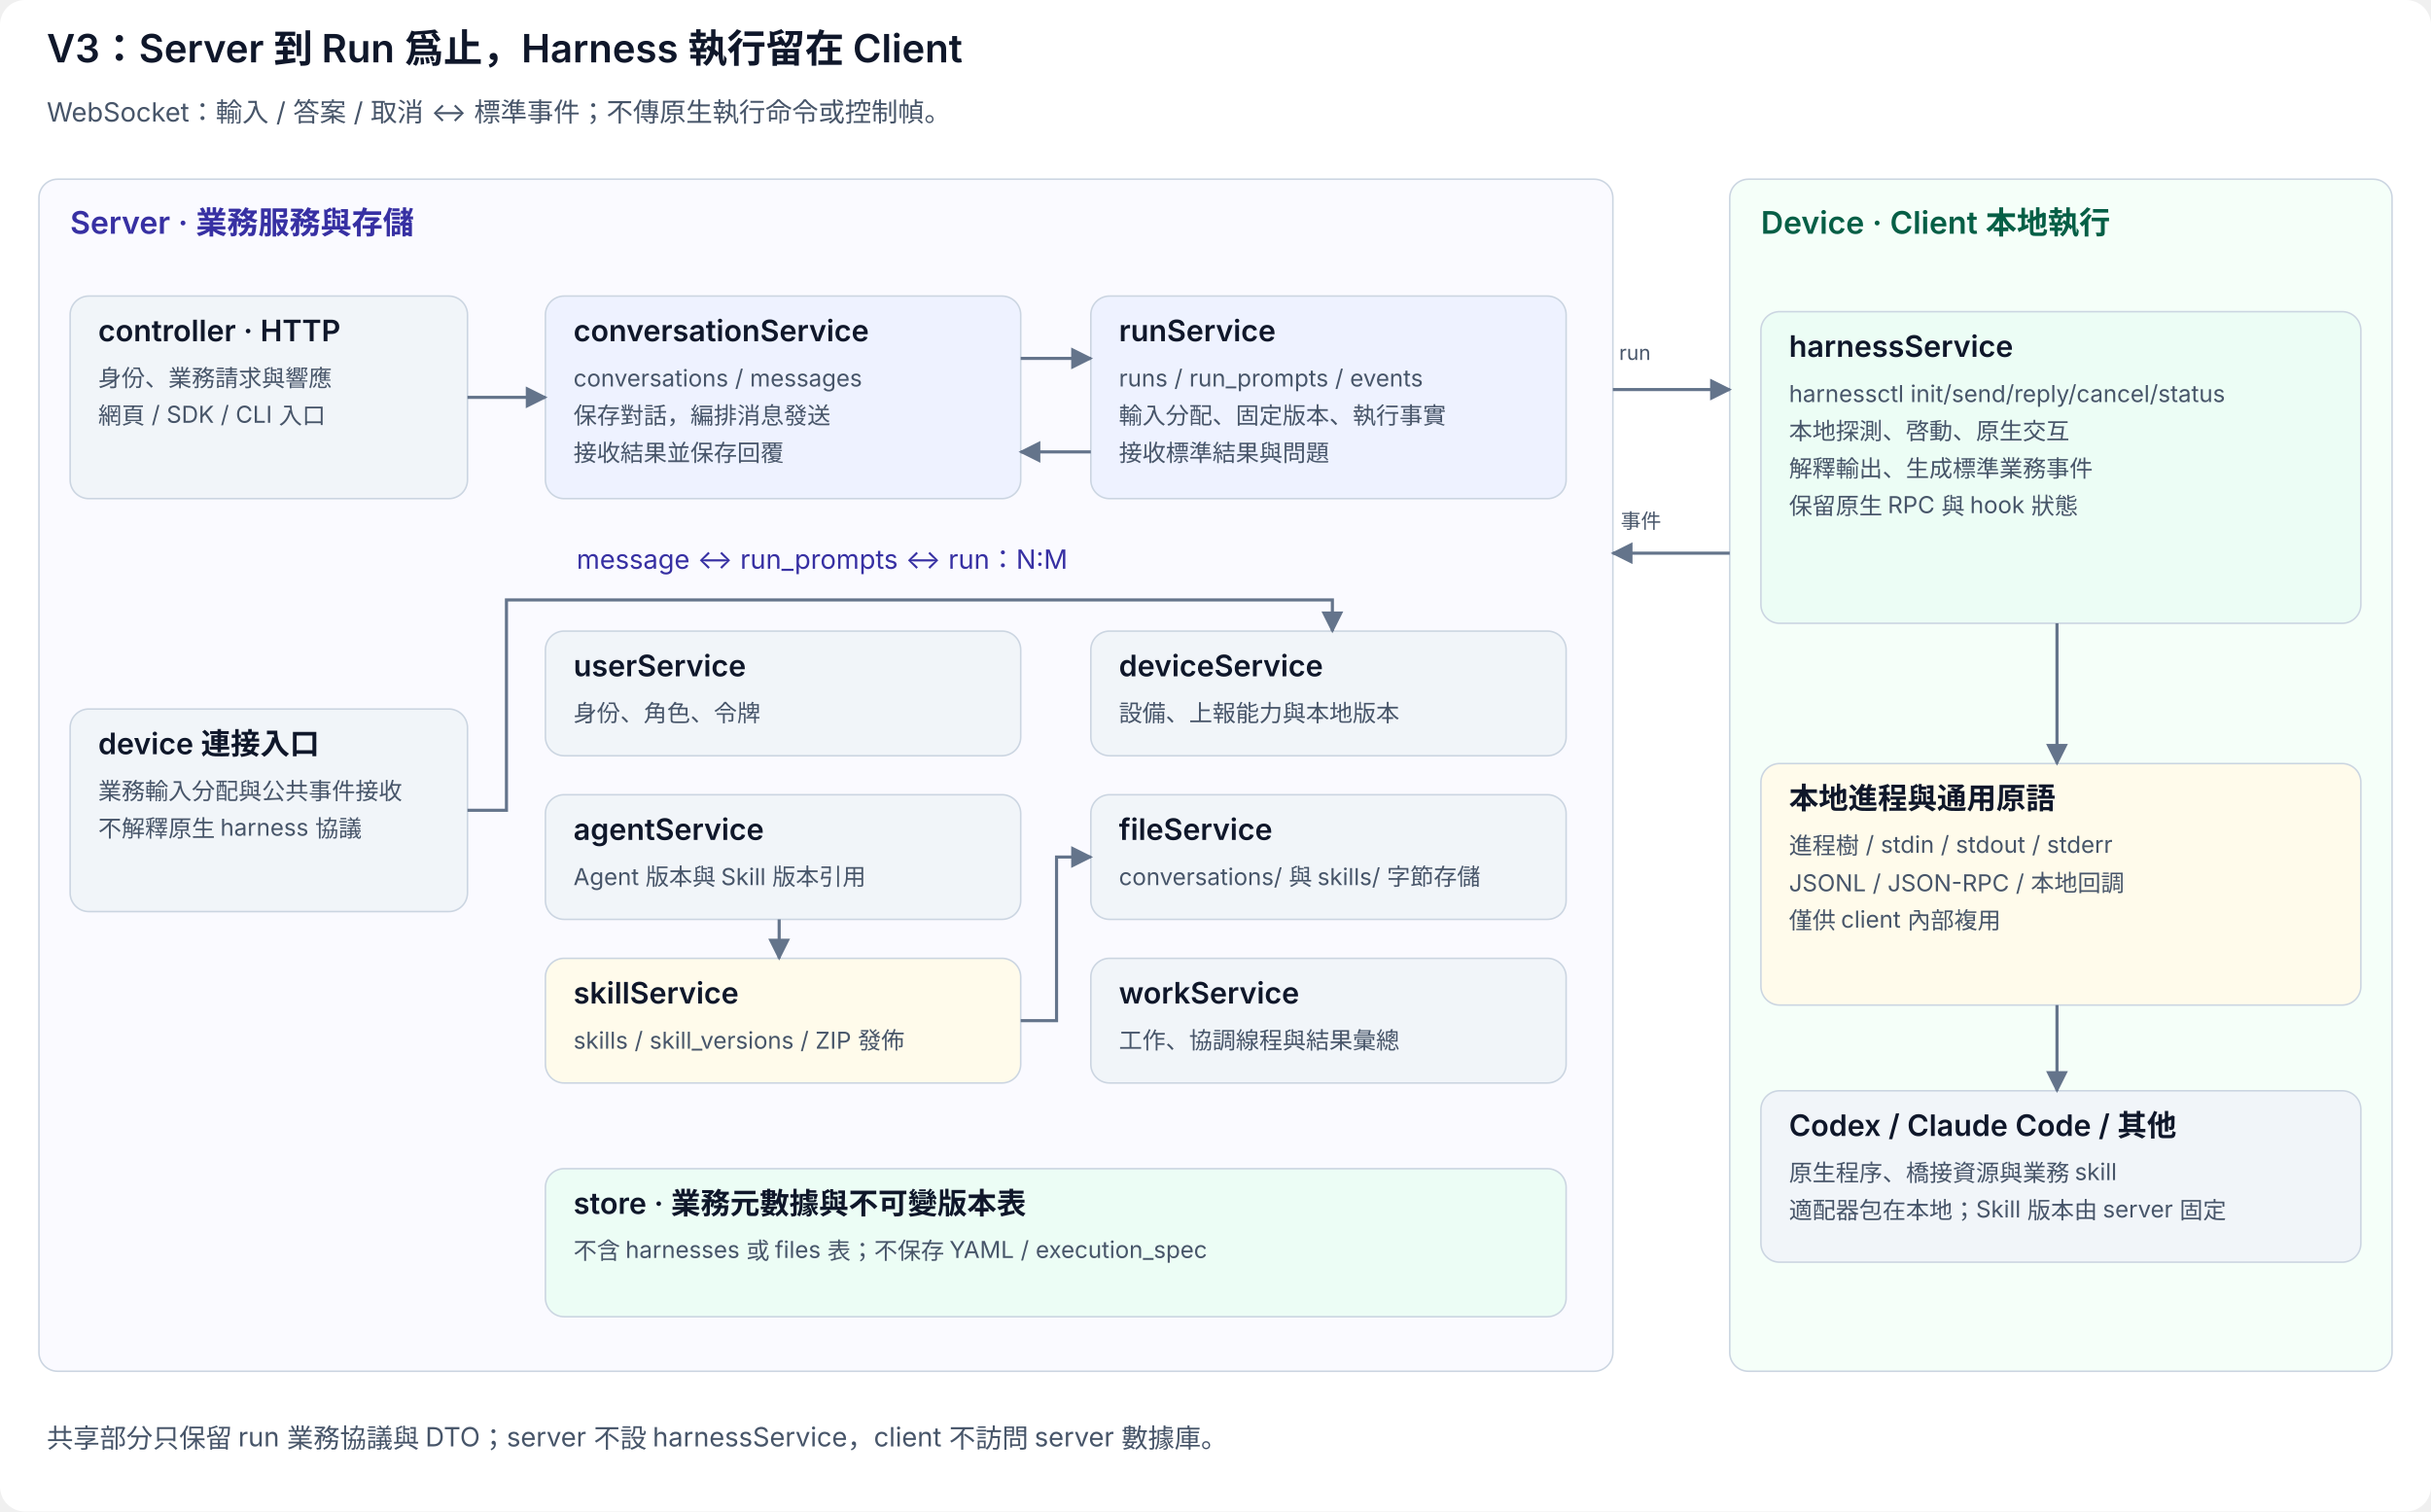
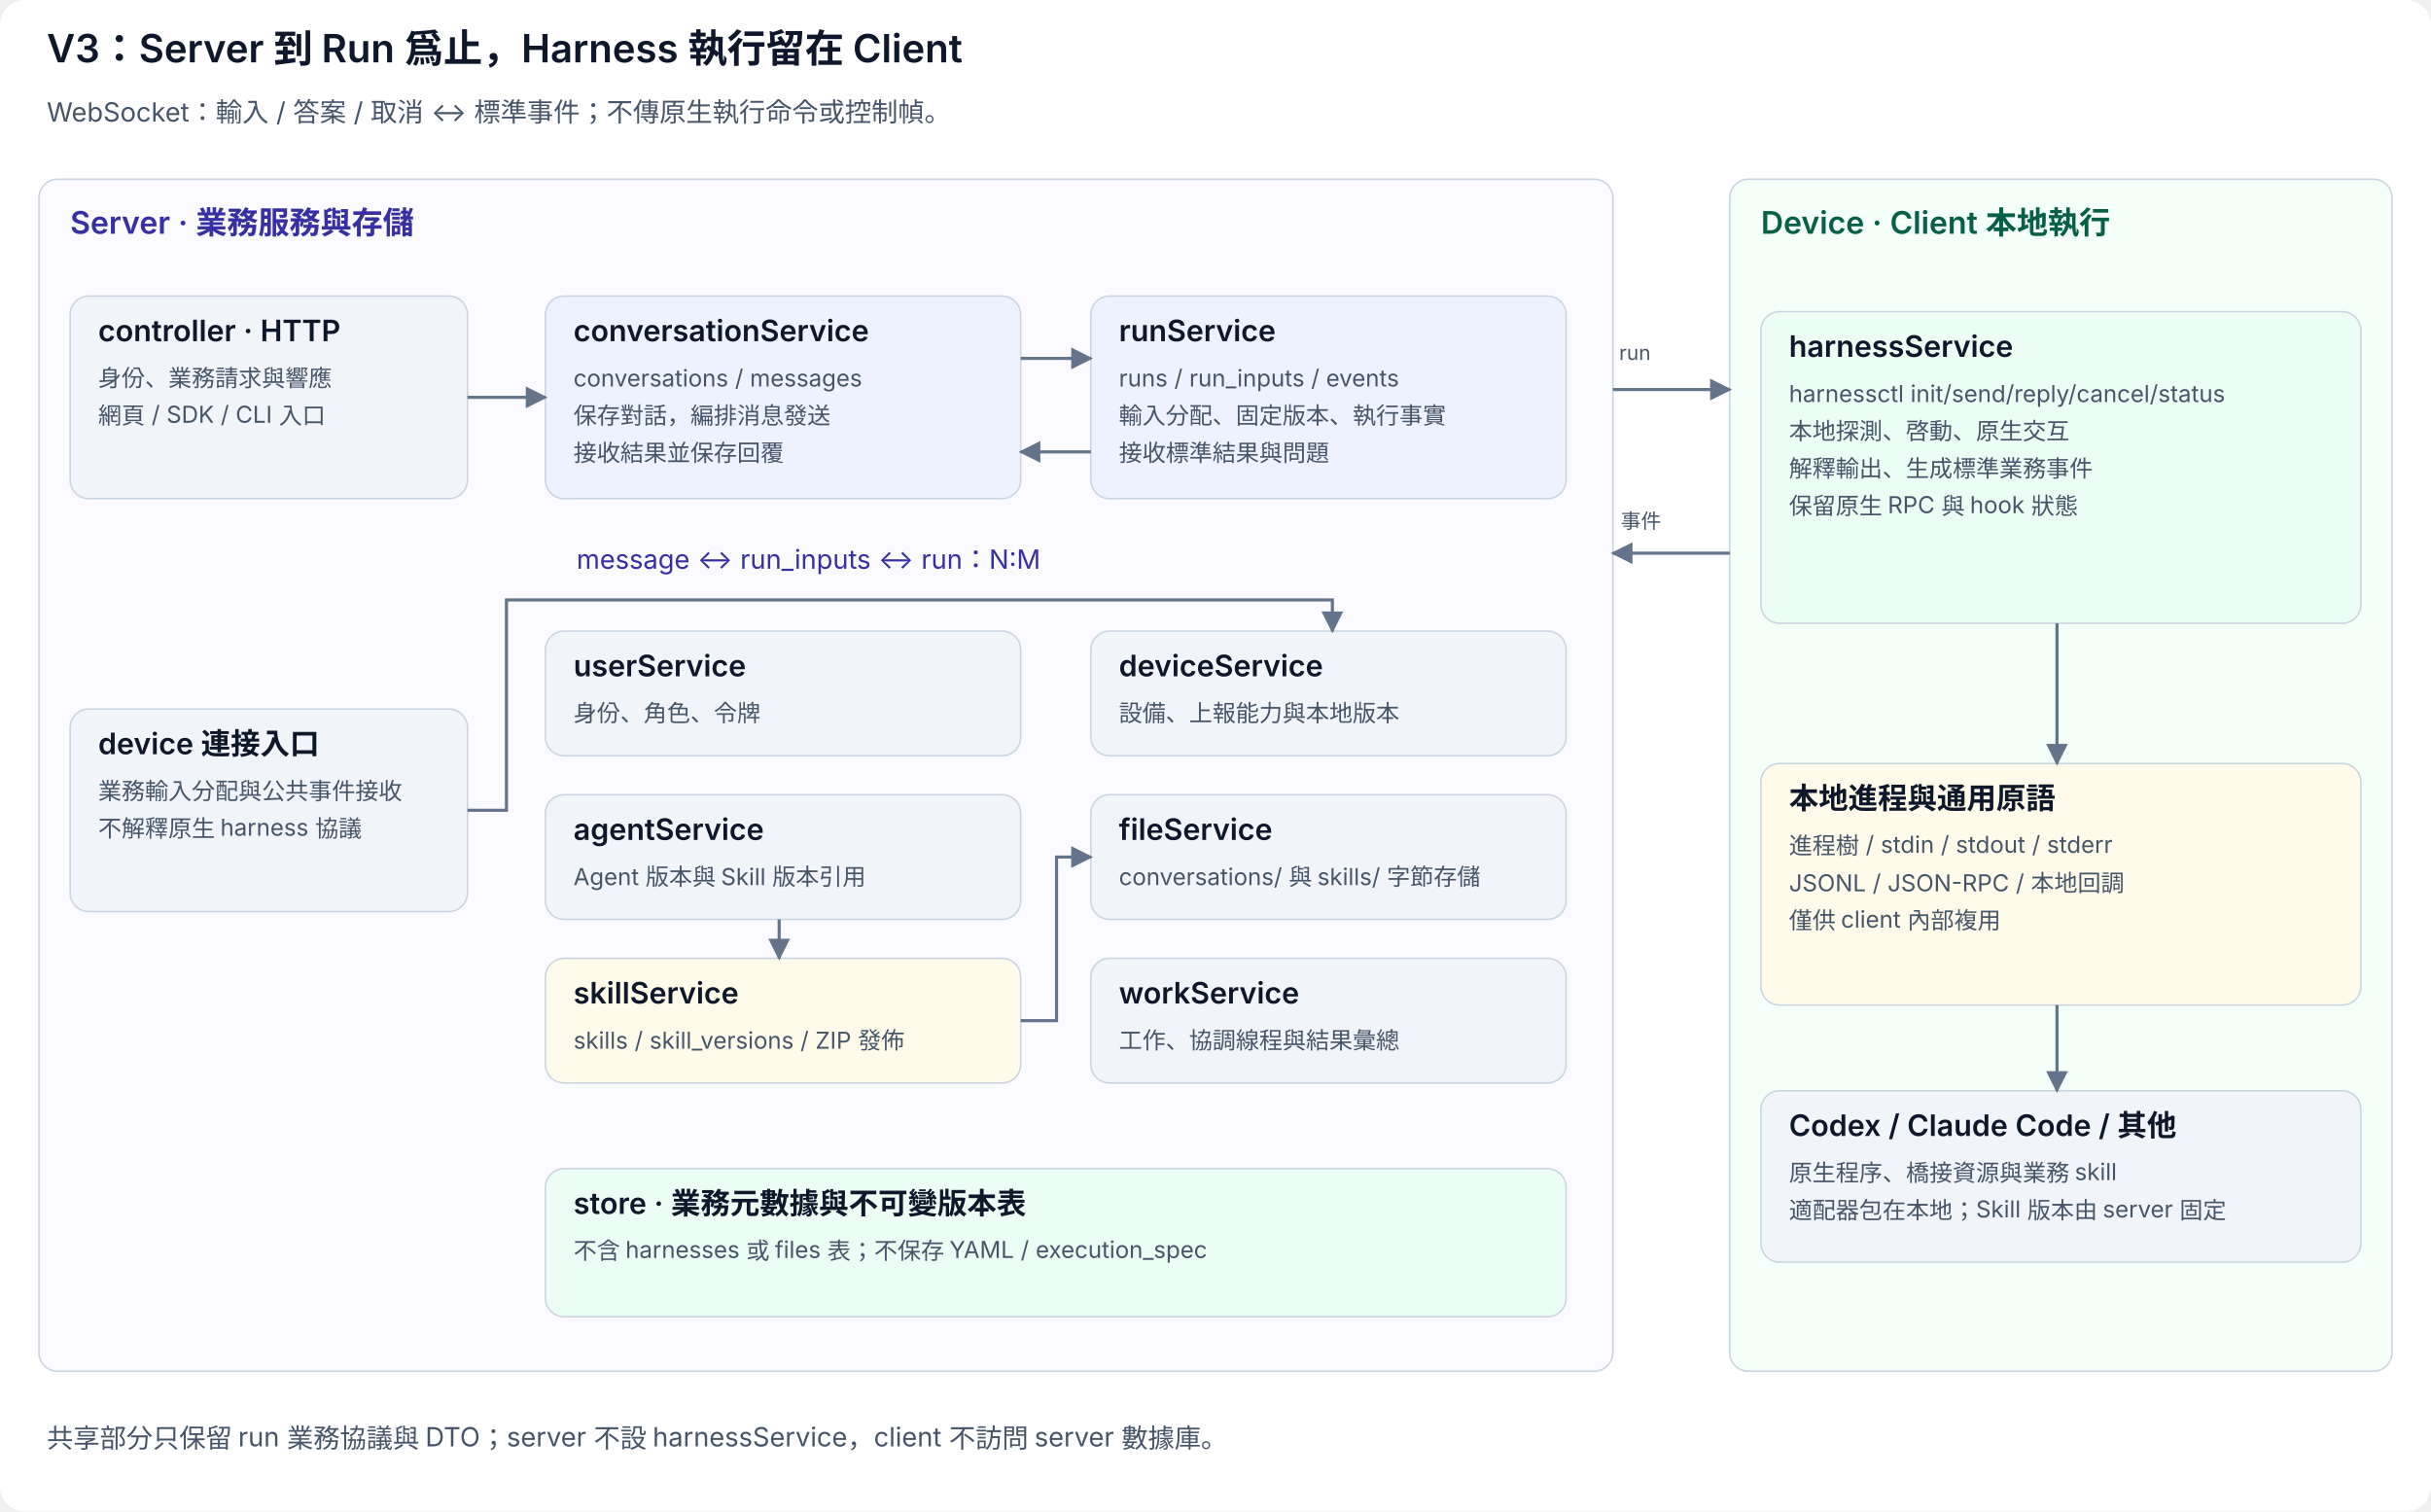
<svg xmlns="http://www.w3.org/2000/svg" width="1560" height="970" viewBox="0 0 1560 970" font-family="-apple-system, Segoe UI, PingFang SC, Microsoft YaHei, sans-serif" role="img" aria-labelledby="title desc">
  <defs>
    <marker id="a" viewBox="0 0 10 10" refX="9" refY="5" markerWidth="7" markerHeight="7" orient="auto-start-reverse">
      <path d="M0,0 L10,5 L0,10 z" fill="#64748b" />
    </marker>
  </defs>
  <rect width="1560" height="970" rx="16" fill="white" />
  <text x="30" y="40" font-size="25" fill="#0f172a" font-weight="600">V3：Server 到 Run 爲止，Harness 執行留在 Client</text>
  <text x="30" y="78" font-size="17" fill="#475569">WebSocket：輸入 / 答案 / 取消 ↔ 標準事件；不傳原生執行命令或控制幀。</text>
  <rect x="25" y="115" width="1010" height="765" rx="12" fill="#fafaff" stroke="#cbd5e1" />
  <text x="45" y="150" font-size="20" fill="#3730a3" font-weight="600">Server · 業務服務與存儲</text>
  <rect x="45" y="190" width="255" height="130" rx="12" fill="#f1f5f9" stroke="#cbd5e1" />
  <text x="63" y="219" font-size="19" fill="#0f172a" font-weight="600">controller · HTTP</text>
  <text x="63" y="248" font-size="15" fill="#475569">身份、業務請求與響應</text>
  <text x="63" y="272" font-size="15" fill="#475569">網頁 / SDK / CLI 入口</text>
  <rect x="45" y="455" width="255" height="130" rx="12" fill="#f1f5f9" stroke="#cbd5e1" />
  <text x="63" y="484" font-size="19" fill="#0f172a" font-weight="600">device 連接入口</text>
  <text x="63" y="513" font-size="15" fill="#475569">業務輸入分配與公共事件接收</text>
  <text x="63" y="537" font-size="15" fill="#475569">不解釋原生 harness 協議</text>
  <rect x="350" y="190" width="305" height="130" rx="12" fill="#eef2ff" stroke="#cbd5e1" />
  <text x="368" y="219" font-size="19" fill="#0f172a" font-weight="600">conversationService</text>
  <text x="368" y="248" font-size="15" fill="#475569">conversations / messages</text>
  <text x="368" y="272" font-size="15" fill="#475569">保存對話，編排消息發送</text>
  <text x="368" y="296" font-size="15" fill="#475569">接收結果並保存回覆</text>
  <rect x="700" y="190" width="305" height="130" rx="12" fill="#eef2ff" stroke="#cbd5e1" />
  <text x="718" y="219" font-size="19" fill="#0f172a" font-weight="600">runService</text>
-   <text x="718" y="248" font-size="15" fill="#475569">runs / run_prompts / events</text>
+   <text x="718" y="248" font-size="15" fill="#475569">runs / run_inputs / events</text>
  <text x="718" y="272" font-size="15" fill="#475569">輸入分配、固定版本、執行事實</text>
  <text x="718" y="296" font-size="15" fill="#475569">接收標準結果與問題</text>
  <path d="M655 230 H700" fill="none" stroke="#64748b" stroke-width="2" marker-end="url(#a)" />
  <path d="M700 290 H655" fill="none" stroke="#64748b" stroke-width="2" marker-end="url(#a)" />
-   <text x="370" y="365" font-size="17" fill="#3730a3">message ↔ run_prompts ↔ run：N:M</text>
+   <text x="370" y="365" font-size="17" fill="#3730a3">message ↔ run_inputs ↔ run：N:M</text>
  <rect x="350" y="405" width="305" height="80" rx="12" fill="#f1f5f9" stroke="#cbd5e1" />
  <text x="368" y="434" font-size="19" fill="#0f172a" font-weight="600">userService</text>
  <text x="368" y="463" font-size="15" fill="#475569">身份、角色、令牌</text>
  <rect x="700" y="405" width="305" height="80" rx="12" fill="#f1f5f9" stroke="#cbd5e1" />
  <text x="718" y="434" font-size="19" fill="#0f172a" font-weight="600">deviceService</text>
  <text x="718" y="463" font-size="15" fill="#475569">設備、上報能力與本地版本</text>
  <rect x="350" y="510" width="305" height="80" rx="12" fill="#f1f5f9" stroke="#cbd5e1" />
  <text x="368" y="539" font-size="19" fill="#0f172a" font-weight="600">agentService</text>
  <text x="368" y="568" font-size="15" fill="#475569">Agent 版本與 Skill 版本引用</text>
  <rect x="700" y="510" width="305" height="80" rx="12" fill="#f1f5f9" stroke="#cbd5e1" />
  <text x="718" y="539" font-size="19" fill="#0f172a" font-weight="600">fileService</text>
  <text x="718" y="568" font-size="15" fill="#475569">conversations/ 與 skills/ 字節存儲</text>
  <rect x="350" y="615" width="305" height="80" rx="12" fill="#fffbeb" stroke="#cbd5e1" />
  <text x="368" y="644" font-size="19" fill="#0f172a" font-weight="600">skillService</text>
  <text x="368" y="673" font-size="15" fill="#475569">skills / skill_versions / ZIP 發佈</text>
  <rect x="700" y="615" width="305" height="80" rx="12" fill="#f1f5f9" stroke="#cbd5e1" />
  <text x="718" y="644" font-size="19" fill="#0f172a" font-weight="600">workService</text>
  <text x="718" y="673" font-size="15" fill="#475569">工作、協調線程與結果彙總</text>
  <path d="M500 590 V615" fill="none" stroke="#64748b" stroke-width="2" marker-end="url(#a)" />
  <path d="M655 655 H678 V550 H700" fill="none" stroke="#64748b" stroke-width="2" marker-end="url(#a)" />
  <rect x="350" y="750" width="655" height="95" rx="12" fill="#ecfdf5" stroke="#cbd5e1" />
  <text x="368" y="779" font-size="19" fill="#0f172a" font-weight="600">store · 業務元數據與不可變版本表</text>
  <text x="368" y="808" font-size="15" fill="#475569">不含 harnesses 或 files 表；不保存 YAML / execution_spec</text>
  <path d="M300 255 H350" fill="none" stroke="#64748b" stroke-width="2" marker-end="url(#a)" />
  <path d="M300 520 H325 V385 H855 V405" fill="none" stroke="#64748b" stroke-width="2" marker-end="url(#a)" />
  <rect x="1110" y="115" width="425" height="765" rx="12" fill="#f5fff9" stroke="#cbd5e1" />
  <text x="1130" y="150" font-size="20" fill="#065f46" font-weight="600">Device · Client 本地執行</text>
  <rect x="1130" y="200" width="385" height="200" rx="12" fill="#ecfdf5" stroke="#cbd5e1" />
  <text x="1148" y="229" font-size="19" fill="#0f172a" font-weight="600">harnessService</text>
  <text x="1148" y="258" font-size="15" fill="#475569">harnessctl init/send/reply/cancel/status</text>
  <text x="1148" y="282" font-size="15" fill="#475569">本地探測、啓動、原生交互</text>
  <text x="1148" y="306" font-size="15" fill="#475569">解釋輸出、生成標準業務事件</text>
  <text x="1148" y="330" font-size="15" fill="#475569">保留原生 RPC 與 hook 狀態</text>
  <rect x="1130" y="490" width="385" height="155" rx="12" fill="#fffbeb" stroke="#cbd5e1" />
  <text x="1148" y="519" font-size="19" fill="#0f172a" font-weight="600">本地進程與通用原語</text>
  <text x="1148" y="548" font-size="15" fill="#475569">進程樹 / stdin / stdout / stderr</text>
  <text x="1148" y="572" font-size="15" fill="#475569">JSONL / JSON-RPC / 本地回調</text>
  <text x="1148" y="596" font-size="15" fill="#475569">僅供 client 內部複用</text>
  <rect x="1130" y="700" width="385" height="110" rx="12" fill="#f1f5f9" stroke="#cbd5e1" />
  <text x="1148" y="729" font-size="19" fill="#0f172a" font-weight="600">Codex / Claude Code / 其他</text>
  <text x="1148" y="758" font-size="15" fill="#475569">原生程序、橋接資源與業務 skill</text>
  <text x="1148" y="782" font-size="15" fill="#475569">適配器包在本地；Skill 版本由 server 固定</text>
  <path d="M1320 400 V490" fill="none" stroke="#64748b" stroke-width="2" marker-end="url(#a)" />
  <path d="M1320 645 V700" fill="none" stroke="#64748b" stroke-width="2" marker-end="url(#a)" />
  <path d="M1035 250 H1110" fill="none" stroke="#64748b" stroke-width="2" marker-end="url(#a)" />
  <text x="1039" y="231" font-size="13" fill="#475569">run</text>
  <path d="M1110 355 H1035" fill="none" stroke="#64748b" stroke-width="2" marker-end="url(#a)" />
  <text x="1040" y="339" font-size="13" fill="#475569">事件</text>
  <text x="30" y="929" font-size="17" fill="#475569">共享部分只保留 run 業務協議與 DTO；server 不設 harnessService，client 不訪問 server 數據庫。</text>
</svg>
